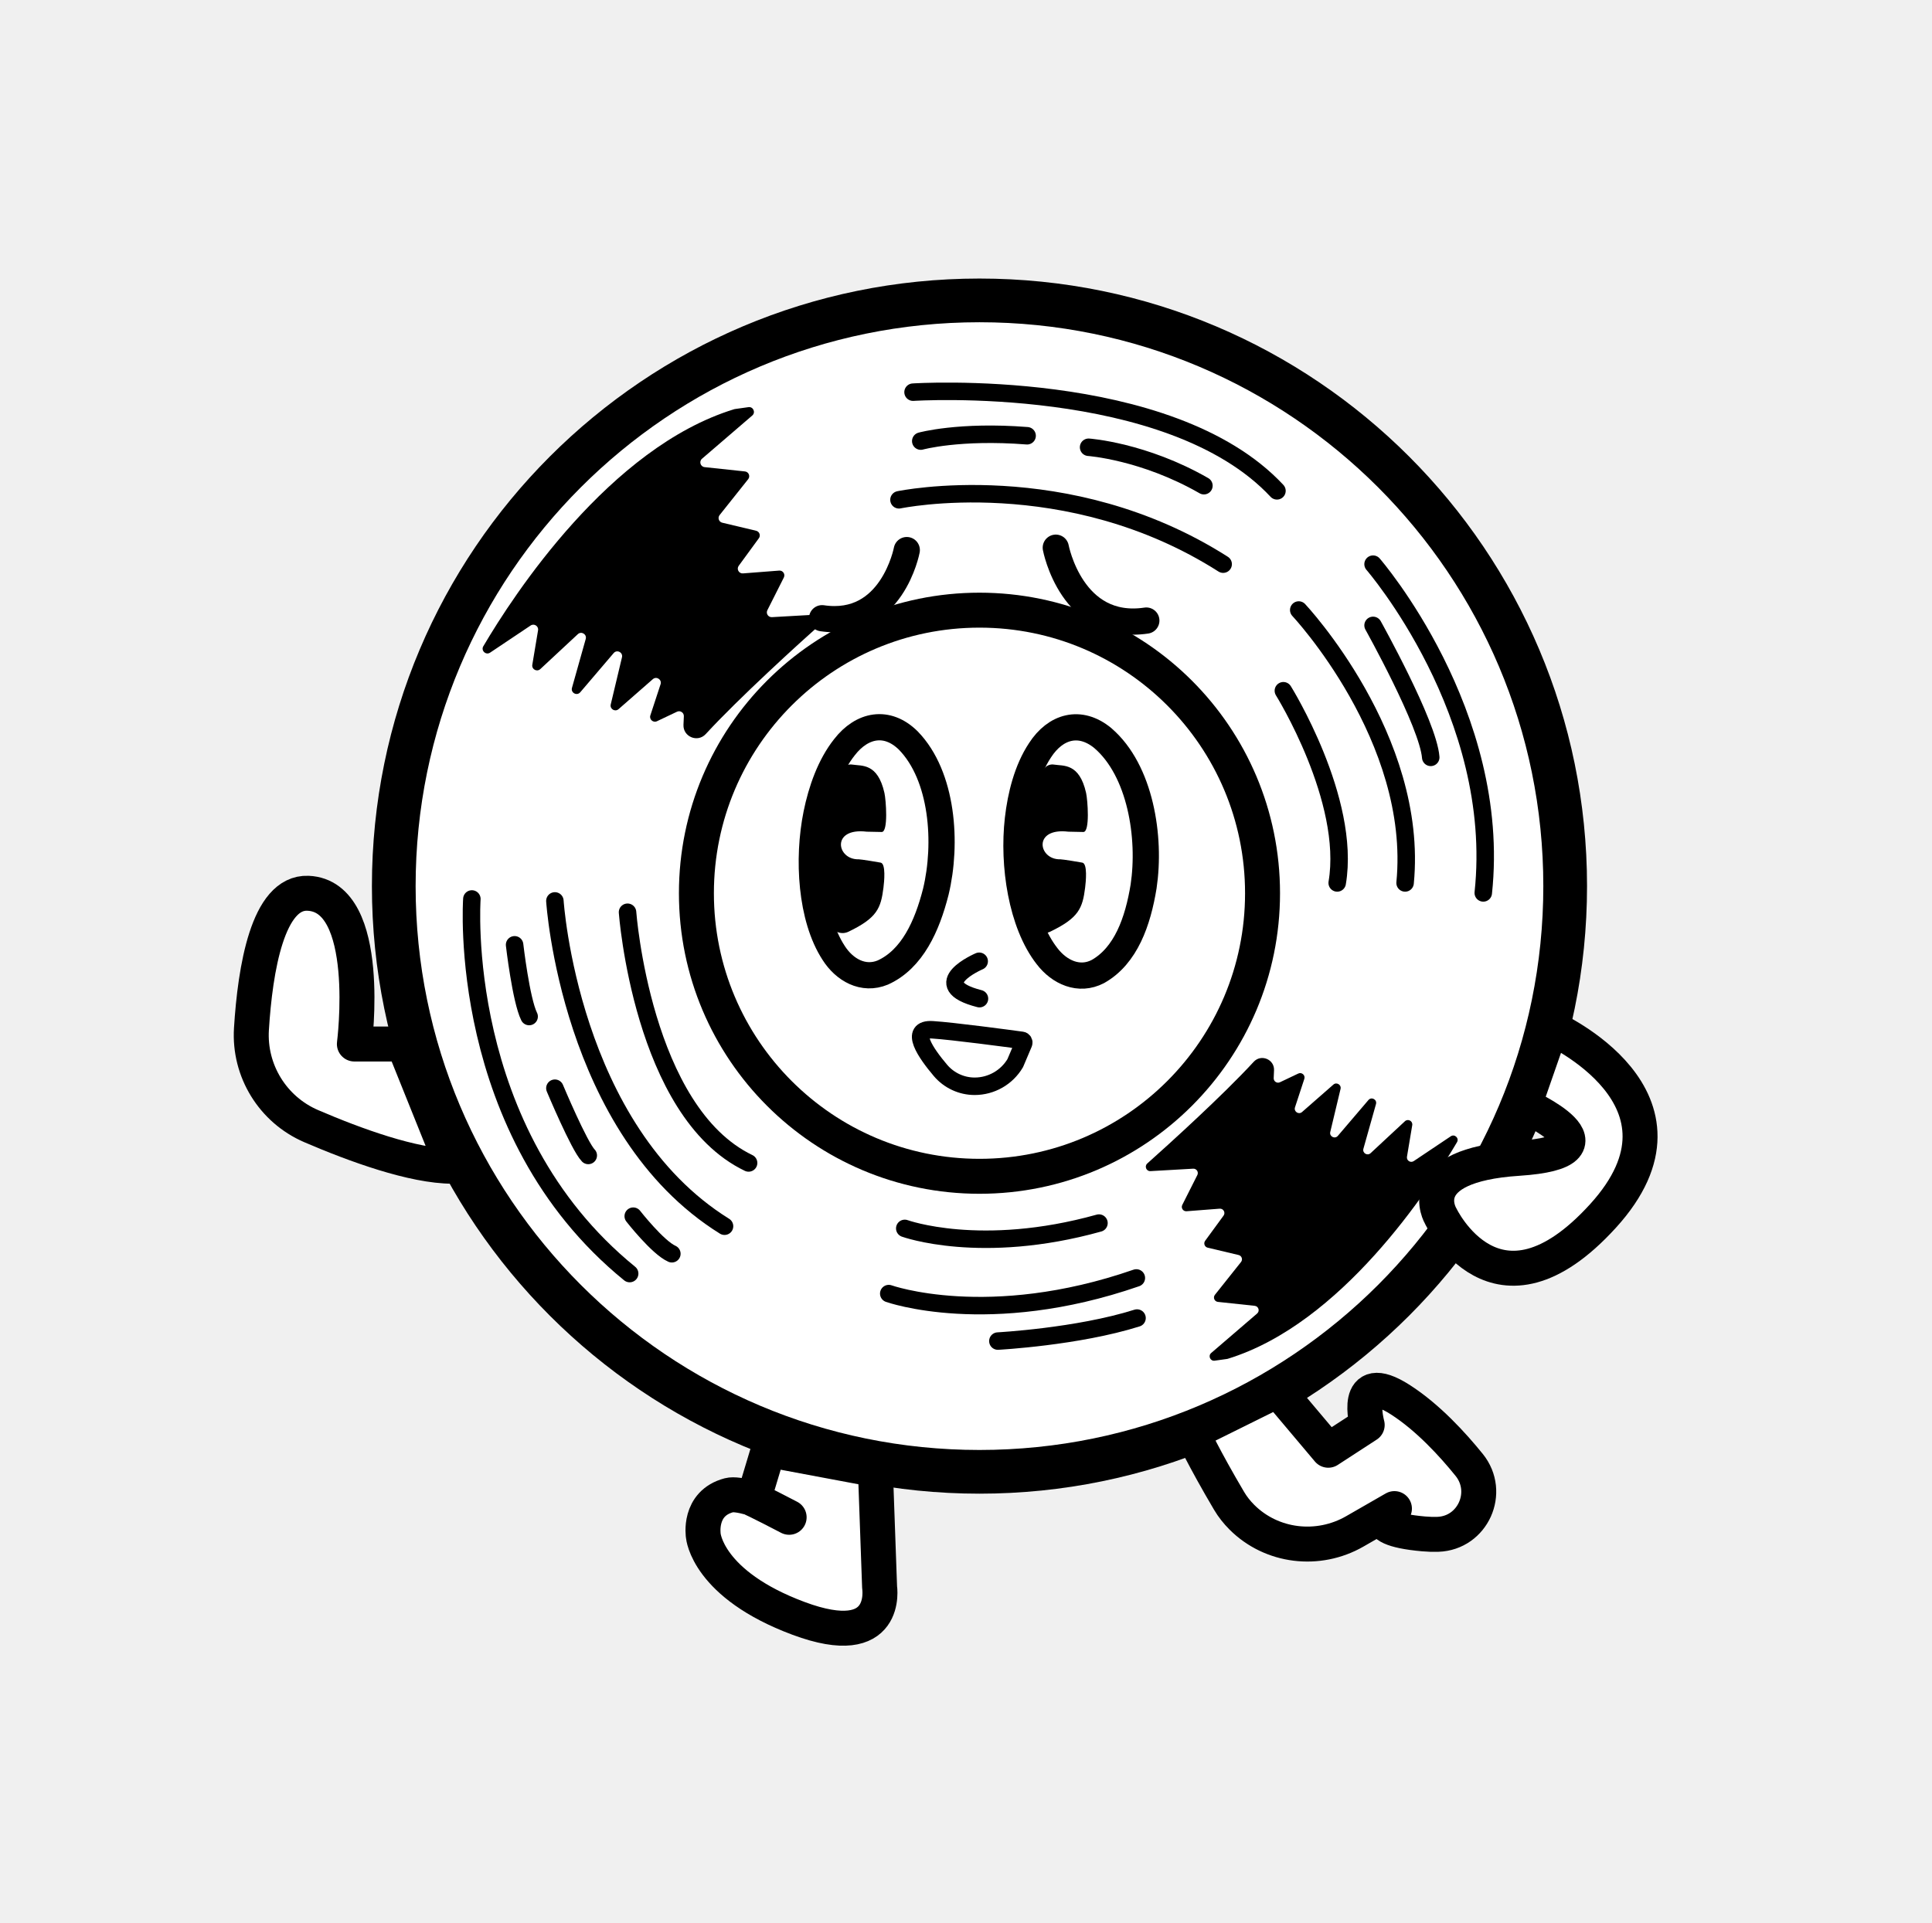
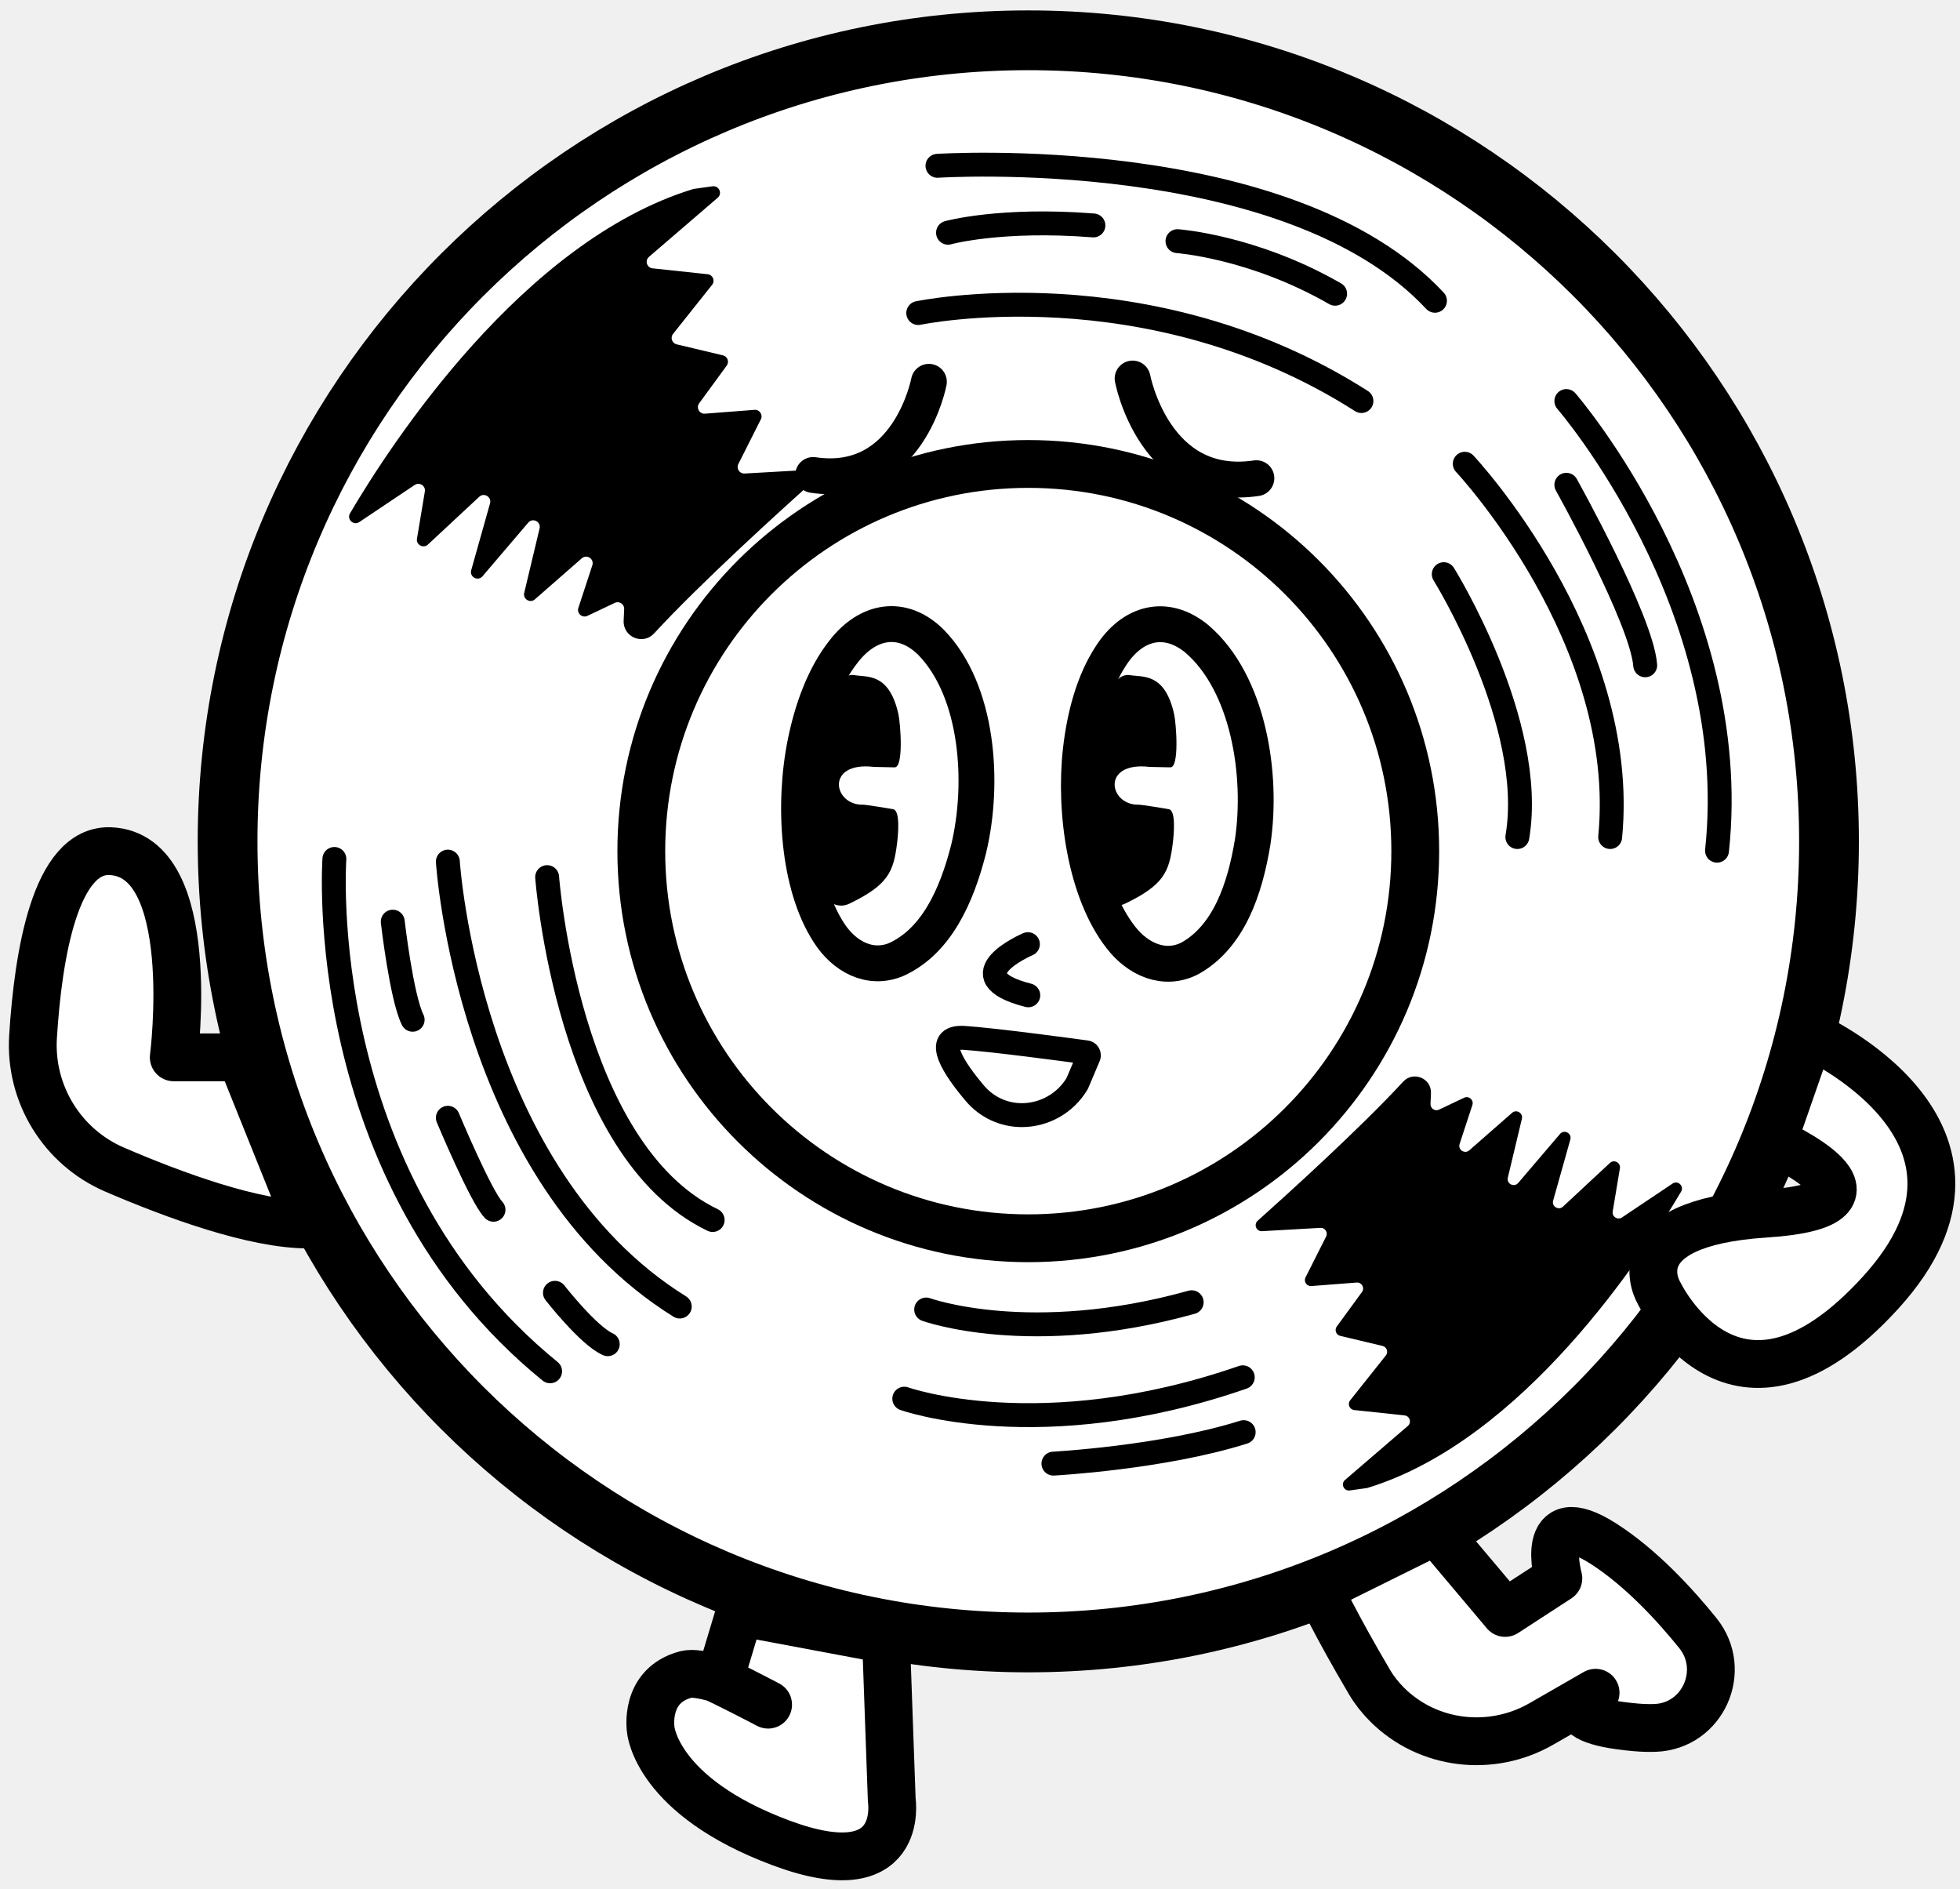
- <svg xmlns="http://www.w3.org/2000/svg" width="221" height="220" viewBox="0 0 221 220" fill="none">
-   <path d="M112.041 168.404C149.043 168.404 179.039 138.399 179.039 101.387C179.039 64.375 149.043 34.371 112.041 34.371C75.039 34.371 45.043 64.375 45.043 101.387C45.043 138.399 75.039 168.404 112.041 168.404Z" fill="white" stroke="black" stroke-width="5" stroke-miterlimit="10" />
-   <path d="M112.042 134.591C129.925 134.591 144.421 120.09 144.421 102.203C144.421 84.315 129.925 69.814 112.042 69.814C94.159 69.814 79.662 84.315 79.662 102.203C79.662 120.09 94.159 134.591 112.042 134.591Z" fill="white" stroke="black" stroke-width="4" stroke-miterlimit="10" />
-   <path d="M55.29 73.937C58.747 68.072 69.74 51.188 83.981 46.821C84.009 46.812 84.039 46.806 84.069 46.802L85.617 46.585C86.16 46.51 86.466 47.188 86.05 47.544L80.301 52.488C79.937 52.801 80.123 53.4 80.601 53.449L85.212 53.941C85.643 53.986 85.853 54.49 85.583 54.829L82.317 58.932C82.066 59.248 82.229 59.715 82.619 59.807L86.49 60.728C86.872 60.818 87.037 61.268 86.805 61.586L84.502 64.737C84.225 65.114 84.519 65.644 84.987 65.608L89.13 65.286C89.557 65.254 89.855 65.698 89.662 66.079L87.779 69.818C87.588 70.196 87.878 70.638 88.3 70.614L93.646 70.31C94.165 70.279 94.431 70.921 94.043 71.266C91.341 73.682 84.629 79.759 80.726 83.993C79.799 84.997 78.124 84.3 78.182 82.933L78.225 81.953C78.242 81.539 77.816 81.256 77.442 81.434L75.15 82.522C74.715 82.727 74.243 82.313 74.393 81.854L75.562 78.291C75.736 77.762 75.099 77.339 74.678 77.708L70.756 81.14C70.353 81.492 69.737 81.119 69.862 80.6L71.148 75.207C71.281 74.647 70.572 74.284 70.198 74.724L66.373 79.21C65.991 79.658 65.268 79.272 65.427 78.705L67.001 73.111C67.151 72.577 66.506 72.182 66.098 72.56L61.805 76.556C61.421 76.912 60.803 76.582 60.889 76.065L61.548 72.116C61.627 71.642 61.102 71.303 60.7 71.569L56.064 74.673C55.579 74.997 54.99 74.441 55.286 73.939L55.29 73.937Z" fill="black" />
-   <path d="M166.668 130.685C163.507 136.045 153.458 151.481 140.439 155.473C140.413 155.482 140.385 155.488 140.358 155.49L138.942 155.688C138.447 155.756 138.166 155.136 138.545 154.81L143.802 150.291C144.134 150.003 143.965 149.458 143.527 149.411L139.313 148.961C138.921 148.918 138.728 148.459 138.974 148.15L141.959 144.398C142.189 144.111 142.041 143.682 141.683 143.598L138.144 142.757C137.795 142.674 137.645 142.262 137.855 141.972L139.961 139.091C140.214 138.746 139.944 138.261 139.517 138.296L135.728 138.589C135.337 138.619 135.065 138.212 135.241 137.864L136.963 134.447C137.136 134.102 136.873 133.699 136.487 133.72L131.599 133.999C131.125 134.027 130.883 133.441 131.237 133.124C133.707 130.917 139.845 125.361 143.411 121.489C144.258 120.571 145.789 121.21 145.736 122.458L145.697 123.355C145.68 123.733 146.073 123.992 146.414 123.829L148.509 122.834C148.908 122.645 149.339 123.025 149.201 123.443L148.133 126.701C147.975 127.186 148.556 127.572 148.94 127.236L152.525 124.097C152.892 123.776 153.456 124.117 153.345 124.591L152.167 129.522C152.045 130.035 152.695 130.365 153.036 129.964L156.533 125.865C156.883 125.455 157.543 125.809 157.398 126.326L155.959 131.44C155.821 131.929 156.411 132.289 156.782 131.944L160.709 128.291C161.058 127.965 161.624 128.267 161.545 128.741L160.942 132.352C160.87 132.785 161.35 133.096 161.717 132.851L165.954 130.013C166.398 129.717 166.936 130.226 166.666 130.685H166.668Z" fill="black" />
-   <path d="M103.893 84.722C101.471 82.344 98.611 82.901 96.606 85.482C94.937 87.582 93.949 90.415 93.397 93.118C92.349 98.269 92.752 105.023 95.353 109.02C96.597 110.98 98.748 112.203 100.989 111.272C104.354 109.745 106.054 105.944 107.047 102.033C108.381 96.497 107.853 88.787 103.903 84.733L103.89 84.72L103.893 84.722Z" fill="white" stroke="black" stroke-width="3" stroke-linecap="round" stroke-linejoin="round" />
-   <path d="M126.155 84.454C123.534 82.296 120.733 83.103 118.962 85.851C117.484 88.09 116.747 90.997 116.436 93.74C115.842 98.961 116.837 105.656 119.777 109.41C121.188 111.253 123.438 112.284 125.588 111.16C128.807 109.343 130.167 105.407 130.815 101.426C131.66 95.795 130.456 88.159 126.167 84.467L126.155 84.456V84.454Z" fill="white" stroke="black" stroke-width="3" stroke-linecap="round" stroke-linejoin="round" />
-   <path d="M112.009 109.987C112.009 109.987 105.756 112.662 112.041 114.266" stroke="black" stroke-width="2" stroke-linecap="round" stroke-linejoin="round" />
-   <path d="M117.089 119.382C117.154 119.23 117.057 119.059 116.894 119.037C115.382 118.831 108.987 117.973 106.661 117.827C103.935 117.656 105.908 120.504 107.581 122.476C108.554 123.623 109.983 124.29 111.488 124.29C113.394 124.29 115.161 123.282 116.133 121.641L117.089 119.385V119.382Z" fill="white" stroke="black" stroke-width="2" stroke-linecap="round" stroke-linejoin="round" />
-   <path d="M97.487 87.483C98.578 87.661 100.393 87.281 101.169 90.724C101.347 91.514 101.628 95.195 100.86 95.195L99.14 95.16C95.033 94.669 95.7 98.391 98.227 98.32C98.432 98.314 100.513 98.65 100.744 98.702C101.351 98.835 101.141 100.905 101.059 101.555C100.763 103.932 100.326 105.03 97.06 106.604C96.093 107.07 94.971 106.454 94.78 105.349C94.111 101.48 92.942 92.08 96.41 87.899C96.678 87.575 97.084 87.417 97.485 87.483H97.487Z" fill="black" />
-   <path d="M120.555 87.483C121.647 87.661 123.461 87.281 124.237 90.724C124.415 91.514 124.696 95.195 123.928 95.195L122.208 95.16C118.102 94.669 118.769 98.391 121.295 98.32C121.501 98.314 123.581 98.65 123.813 98.702C124.419 98.835 124.209 100.905 124.128 101.555C123.832 103.932 123.394 105.03 120.128 106.604C119.161 107.07 118.04 106.454 117.849 105.349C117.18 101.48 116.011 92.08 119.479 87.899C119.747 87.575 120.152 87.417 120.553 87.483H120.555Z" fill="black" />
-   <path d="M103.725 62.941C103.725 62.941 102.035 71.925 94.04 70.737" stroke="black" stroke-width="3" stroke-linecap="round" stroke-linejoin="round" />
-   <path d="M120.771 62.667C120.771 62.667 122.579 72.277 131.127 71.005" stroke="black" stroke-width="3" stroke-linecap="round" stroke-linejoin="round" />
-   <path d="M46.158 119.455H40.537C40.537 119.455 42.723 102.518 35.23 102.207C30.628 102.016 29.189 110.873 28.762 117.737C28.466 122.51 31.203 126.959 35.592 128.849C40.608 131.007 47.263 133.439 51.777 133.439L46.156 119.458L46.158 119.455Z" fill="white" stroke="black" stroke-width="4" stroke-linecap="round" stroke-linejoin="round" />
-   <path d="M177.444 117.595C177.444 117.595 195.608 125.672 183.365 139.13C171.12 152.588 164.796 139.13 164.796 139.13C164.796 139.13 161.298 133.342 173.676 132.536C186.054 131.729 174.35 126.48 174.35 126.48L177.444 117.598V117.595Z" fill="white" stroke="black" stroke-width="4" stroke-linecap="round" stroke-linejoin="round" />
-   <path d="M146.16 159.075L151.94 165.935L156.392 163.041C156.392 163.041 154.612 156.584 160.175 160.147C163.342 162.175 166.192 165.302 168.062 167.619C170.578 170.74 168.478 175.418 164.474 175.555C163.975 175.573 163.434 175.558 162.847 175.506C155.281 174.839 159.508 172.612 159.508 172.612L154.974 175.219C150.79 177.625 145.47 177.01 142.056 173.595C141.503 173.041 141.003 172.419 140.591 171.72C137.698 166.823 136.362 163.929 136.362 163.929L146.16 159.073V159.075Z" fill="white" stroke="black" stroke-width="4" stroke-linecap="round" stroke-linejoin="round" />
-   <path d="M90.269 173.608C90.269 173.608 86.218 171.486 85.72 171.349C84.841 171.107 83.91 170.946 83.396 171.081C79.84 172.014 80.453 175.721 80.453 175.721C80.453 175.721 80.897 181.283 91.352 185.176C101.804 189.069 100.616 181.602 100.616 181.602L100.136 168.157L87.903 165.866L86.216 171.486" fill="white" />
-   <path d="M90.269 173.608C90.269 173.608 86.218 171.486 85.72 171.349C84.841 171.107 83.91 170.946 83.396 171.081C79.84 172.014 80.453 175.721 80.453 175.721C80.453 175.721 80.897 181.283 91.352 185.176C101.804 189.069 100.616 181.602 100.616 181.602L100.136 168.157L87.903 165.866L86.216 171.486" stroke="black" stroke-width="4" stroke-linecap="round" stroke-linejoin="round" />
-   <path d="M53.977 102.859C53.977 102.859 52.066 129.486 72.027 145.72" stroke="black" stroke-width="2" stroke-linecap="round" stroke-linejoin="round" />
-   <path d="M58.864 108.104C58.864 108.104 59.596 114.436 60.528 116.311" stroke="black" stroke-width="2" stroke-linecap="round" stroke-linejoin="round" />
-   <path d="M63.473 124.511C63.473 124.511 66.243 131.127 67.292 132.206" stroke="black" stroke-width="2" stroke-linecap="round" stroke-linejoin="round" />
-   <path d="M72.435 139.154C72.435 139.154 75.235 142.738 76.854 143.454" stroke="black" stroke-width="2" stroke-linecap="round" stroke-linejoin="round" />
-   <path d="M63.473 103.082C63.473 103.082 65.141 129.275 82.878 140.303" stroke="black" stroke-width="2" stroke-linecap="round" stroke-linejoin="round" />
-   <path d="M71.783 104.378C71.783 104.378 73.465 127.229 85.632 133.064" stroke="black" stroke-width="2" stroke-linecap="round" stroke-linejoin="round" />
-   <path d="M103.495 140.552C103.495 140.552 112.195 143.714 125.71 139.943" stroke="black" stroke-width="2" stroke-linecap="round" stroke-linejoin="round" />
-   <path d="M101.664 148.011C101.664 148.011 113.071 152.086 129.986 146.222" stroke="black" stroke-width="2" stroke-linecap="round" stroke-linejoin="round" />
-   <path d="M114.146 153.444C114.146 153.444 123.264 152.957 130.064 150.81" stroke="black" stroke-width="2" stroke-linecap="round" stroke-linejoin="round" />
-   <path d="M102.279 155.862C102.279 155.862 113.141 160.767 130.803 155.289" stroke="white" stroke-width="2" stroke-linecap="round" stroke-linejoin="round" />
-   <path d="M96.483 159.944C96.483 159.944 107.446 165.456 127.814 160.894" stroke="white" stroke-width="2" stroke-linecap="round" stroke-linejoin="round" />
-   <path d="M146.804 79.034C146.804 79.034 154.571 91.497 152.961 101.025" stroke="black" stroke-width="2" stroke-linecap="round" stroke-linejoin="round" />
-   <path d="M148.562 69.797C148.562 69.797 162.34 84.458 160.727 101.025" stroke="black" stroke-width="2" stroke-linecap="round" stroke-linejoin="round" />
-   <path d="M157.064 71.556C157.064 71.556 163.367 82.845 163.661 86.657" stroke="black" stroke-width="2" stroke-linecap="round" stroke-linejoin="round" />
-   <path d="M157.064 64.55C157.064 64.55 171.868 81.61 169.67 102.166" stroke="black" stroke-width="2" stroke-linecap="round" stroke-linejoin="round" />
-   <path d="M104.443 44.871C104.443 44.871 133.759 42.964 146.07 56.161" stroke="black" stroke-width="2" stroke-linecap="round" stroke-linejoin="round" />
-   <path d="M105.325 50.47C105.325 50.47 109.721 49.247 117.491 49.859" stroke="black" stroke-width="2" stroke-linecap="round" stroke-linejoin="round" />
-   <path d="M124.524 51.175C124.524 51.175 130.827 51.615 137.715 55.573" stroke="black" stroke-width="2" stroke-linecap="round" stroke-linejoin="round" />
-   <path d="M102.833 57.188C102.833 57.188 122.035 53.145 139.916 64.55" stroke="black" stroke-width="2" stroke-linecap="round" stroke-linejoin="round" />
+ <svg xmlns="http://www.w3.org/2000/svg" width="164" height="158" viewBox="0 0 164 158" fill="none">
+   <g clip-path="url(#clip0_276_9)">
+     <path d="M86.041 137.404C123.043 137.404 153.039 107.399 153.039 70.387C153.039 33.375 123.043 3.371 86.041 3.371C49.039 3.371 19.043 33.375 19.043 70.387C19.043 107.399 49.039 137.404 86.041 137.404Z" fill="white" stroke="black" stroke-width="5" stroke-miterlimit="10" />
+     <path d="M86.04 103.591C103.923 103.591 118.419 89.09 118.419 71.203C118.419 53.315 103.923 38.814 86.04 38.814C68.157 38.814 53.66 53.315 53.66 71.203C53.66 89.09 68.157 103.591 86.04 103.591Z" fill="white" stroke="black" stroke-width="4" stroke-miterlimit="10" />
+     <path d="M29.291 42.937C32.748 37.072 43.74 20.188 57.982 15.821C58.01 15.812 58.04 15.806 58.07 15.802L59.618 15.585C60.161 15.51 60.468 16.188 60.051 16.544L54.302 21.488C53.938 21.802 54.124 22.4 54.602 22.449L59.213 22.941C59.644 22.986 59.854 23.49 59.584 23.829L56.318 27.932C56.067 28.247 56.23 28.715 56.62 28.807L60.491 29.728C60.873 29.818 61.038 30.268 60.806 30.586L58.503 33.737C58.227 34.114 58.52 34.644 58.988 34.608L63.131 34.286C63.558 34.254 63.856 34.698 63.663 35.08L61.78 38.818C61.589 39.196 61.879 39.638 62.301 39.614L67.647 39.31C68.166 39.279 68.432 39.921 68.044 40.266C65.342 42.682 58.63 48.759 54.727 52.993C53.8 53.997 52.126 53.3 52.183 51.933L52.226 50.953C52.243 50.539 51.817 50.256 51.444 50.434L49.151 51.522C48.716 51.727 48.244 51.313 48.394 50.854L49.563 47.291C49.736 46.762 49.1 46.339 48.679 46.708L44.757 50.14C44.354 50.492 43.738 50.119 43.863 49.599L45.149 44.207C45.282 43.647 44.573 43.284 44.199 43.724L40.374 48.209C39.992 48.658 39.269 48.272 39.428 47.705L41.002 42.111C41.152 41.577 40.507 41.182 40.099 41.56L35.806 45.556C35.422 45.912 34.804 45.582 34.89 45.065L35.549 41.116C35.628 40.642 35.102 40.303 34.702 40.569L30.065 43.673C29.58 43.997 28.991 43.441 29.287 42.939L29.291 42.937Z" fill="black" />
+     <path d="M140.666 99.685C137.505 105.045 127.456 120.481 114.437 124.473C114.411 124.482 114.383 124.488 114.356 124.49L112.94 124.688C112.445 124.756 112.164 124.136 112.543 123.81L117.8 119.291C118.132 119.003 117.963 118.458 117.525 118.411L113.311 117.961C112.919 117.918 112.726 117.459 112.972 117.15L115.957 113.398C116.187 113.111 116.039 112.682 115.681 112.598L112.142 111.757C111.793 111.674 111.643 111.262 111.853 110.972L113.959 108.091C114.212 107.746 113.942 107.261 113.515 107.296L109.726 107.589C109.335 107.619 109.063 107.212 109.239 106.864L110.961 103.447C111.134 103.102 110.871 102.699 110.485 102.72L105.597 102.999C105.123 103.027 104.881 102.441 105.235 102.124C107.705 99.917 113.843 94.361 117.409 90.489C118.256 89.571 119.787 90.21 119.734 91.458L119.695 92.355C119.678 92.733 120.071 92.992 120.412 92.829L122.507 91.834C122.906 91.645 123.337 92.025 123.199 92.443L122.131 95.701C121.973 96.186 122.554 96.572 122.938 96.236L126.523 93.097C126.89 92.776 127.454 93.117 127.343 93.591L126.165 98.522C126.043 99.035 126.693 99.365 127.034 98.964L130.531 94.865C130.881 94.455 131.541 94.809 131.396 95.326L129.957 100.44C129.819 100.929 130.409 101.289 130.78 100.944L134.707 97.291C135.056 96.965 135.622 97.267 135.543 97.741L134.94 101.352C134.868 101.785 135.348 102.096 135.715 101.851L139.952 99.013C140.396 98.717 140.934 99.226 140.664 99.685H140.666Z" fill="black" />
+     <path d="M77.892 53.722C75.47 51.343 72.61 51.901 70.605 54.482C68.936 56.582 67.948 59.415 67.396 62.118C66.348 67.269 66.751 74.023 69.352 78.02C70.596 79.98 72.747 81.203 74.988 80.272C78.353 78.745 80.053 74.944 81.046 71.033C82.38 65.497 81.852 57.787 77.902 53.733L77.889 53.72L77.892 53.722Z" fill="white" stroke="black" stroke-width="3" stroke-linecap="round" stroke-linejoin="round" />
+     <path d="M100.157 53.454C97.536 51.296 94.735 52.103 92.964 54.851C91.486 57.09 90.749 59.997 90.438 62.74C89.844 67.961 90.839 74.656 93.779 78.41C95.19 80.253 97.44 81.284 99.59 80.16C102.809 78.343 104.169 74.407 104.817 70.426C105.662 64.795 104.458 57.159 100.169 53.467L100.157 53.456V53.454Z" fill="white" stroke="black" stroke-width="3" stroke-linecap="round" stroke-linejoin="round" />
+     <path d="M86.008 78.987C86.008 78.987 79.755 81.662 86.04 83.266" stroke="black" stroke-width="2" stroke-linecap="round" stroke-linejoin="round" />
+     <path d="M91.091 88.382C91.156 88.23 91.059 88.059 90.896 88.037C89.384 87.831 82.989 86.973 80.663 86.827C77.937 86.656 79.91 89.504 81.583 91.476C82.556 92.623 83.985 93.29 85.49 93.29C87.396 93.29 89.163 92.282 90.135 90.641L91.091 88.385V88.382Z" fill="white" stroke="black" stroke-width="2" stroke-linecap="round" stroke-linejoin="round" />
+     <path d="M71.487 56.483C72.578 56.661 74.393 56.282 75.169 59.724C75.347 60.514 75.628 64.195 74.86 64.195L73.14 64.16C69.033 63.669 69.7 67.391 72.227 67.32C72.432 67.314 74.513 67.65 74.744 67.702C75.351 67.835 75.141 69.905 75.059 70.555C74.763 72.932 74.326 74.03 71.06 75.604C70.093 76.07 68.971 75.454 68.78 74.349C68.111 70.48 66.942 61.08 70.41 56.899C70.678 56.575 71.084 56.417 71.485 56.483H71.487Z" fill="black" />
+     <path d="M94.557 56.483C95.649 56.661 97.463 56.282 98.239 59.724C98.417 60.514 98.698 64.195 97.93 64.195L96.21 64.16C92.104 63.669 92.771 67.391 95.297 67.32C95.503 67.314 97.583 67.65 97.815 67.702C98.421 67.835 98.211 69.905 98.13 70.555C97.834 72.932 97.396 74.03 94.13 75.604C93.163 76.07 92.042 75.454 91.851 74.349C91.182 70.48 90.013 61.08 93.481 56.899C93.749 56.575 94.154 56.417 94.555 56.483H94.557Z" fill="black" />
+     <path d="M77.724 31.941C77.724 31.941 76.034 40.925 68.039 39.737" stroke="black" stroke-width="3" stroke-linecap="round" stroke-linejoin="round" />
+     <path d="M94.769 31.667C94.769 31.667 96.578 41.277 105.126 40.005" stroke="black" stroke-width="3" stroke-linecap="round" stroke-linejoin="round" />
+     <path d="M20.16 88.455H14.539C14.539 88.455 16.725 71.518 9.232 71.207C4.63 71.016 3.191 79.873 2.764 86.737C2.468 91.51 5.204 95.959 9.594 97.849C14.61 100.007 21.265 102.439 25.779 102.439L20.158 88.458L20.16 88.455Z" fill="white" stroke="black" stroke-width="4" stroke-linecap="round" stroke-linejoin="round" />
+     <path d="M151.444 86.595C151.444 86.595 169.608 94.672 157.365 108.13C145.12 121.588 138.796 108.13 138.796 108.13C138.796 108.13 135.298 102.342 147.676 101.536C160.054 100.729 148.35 95.48 148.35 95.48L151.444 86.598V86.595Z" fill="white" stroke="black" stroke-width="4" stroke-linecap="round" stroke-linejoin="round" />
+     <path d="M120.161 128.075L125.941 134.935L130.393 132.041C130.393 132.041 128.613 125.584 134.176 129.147C137.343 131.175 140.193 134.302 142.063 136.619C144.579 139.74 142.479 144.418 138.475 144.555C137.976 144.573 137.435 144.558 136.848 144.506C129.282 143.839 133.509 141.612 133.509 141.612L128.975 144.219C124.791 146.625 119.471 146.01 116.057 142.595C115.504 142.041 115.004 141.419 114.592 140.72C111.699 135.823 110.363 132.929 110.363 132.929L120.161 128.073V128.075Z" fill="white" stroke="black" stroke-width="4" stroke-linecap="round" stroke-linejoin="round" />
+     <path d="M64.27 142.608C64.27 142.608 60.219 140.486 59.721 140.349C58.842 140.107 57.911 139.946 57.397 140.081C53.841 141.014 54.454 144.721 54.454 144.721C54.454 144.721 54.898 150.283 65.353 154.176C75.805 158.069 74.617 150.602 74.617 150.602L74.137 137.157L61.904 134.866L60.217 140.486" fill="white" />
+     <path d="M64.27 142.608C64.27 142.608 60.219 140.486 59.721 140.349C58.842 140.107 57.911 139.946 57.397 140.081C53.841 141.014 54.454 144.721 54.454 144.721C54.454 144.721 54.898 150.283 65.353 154.176C75.805 158.069 74.617 150.602 74.617 150.602L74.137 137.157L61.904 134.866L60.217 140.486" stroke="black" stroke-width="4" stroke-linecap="round" stroke-linejoin="round" />
+     <path d="M27.979 71.859C27.979 71.859 26.068 98.486 46.029 114.72" stroke="black" stroke-width="2" stroke-linecap="round" stroke-linejoin="round" />
+     <path d="M32.863 77.104C32.863 77.104 33.594 83.436 34.527 85.311" stroke="black" stroke-width="2" stroke-linecap="round" stroke-linejoin="round" />
+     <path d="M37.473 93.511C37.473 93.511 40.243 100.127 41.292 101.206" stroke="black" stroke-width="2" stroke-linecap="round" stroke-linejoin="round" />
+     <path d="M46.434 108.154C46.434 108.154 49.234 111.738 50.853 112.454" stroke="black" stroke-width="2" stroke-linecap="round" stroke-linejoin="round" />
+     <path d="M37.473 72.082C37.473 72.082 39.141 98.275 56.878 109.303" stroke="black" stroke-width="2" stroke-linecap="round" stroke-linejoin="round" />
+     <path d="M45.781 73.378C45.781 73.378 47.462 96.229 59.63 102.064" stroke="black" stroke-width="2" stroke-linecap="round" stroke-linejoin="round" />
+     <path d="M77.496 109.552C77.496 109.552 86.196 112.714 99.711 108.943" stroke="black" stroke-width="2" stroke-linecap="round" stroke-linejoin="round" />
+     <path d="M75.664 117.011C75.664 117.011 87.071 121.086 103.986 115.222" stroke="black" stroke-width="2" stroke-linecap="round" stroke-linejoin="round" />
+     <path d="M88.144 122.444C88.144 122.444 97.263 121.957 104.063 119.81" stroke="black" stroke-width="2" stroke-linecap="round" stroke-linejoin="round" />
+     <path d="M76.277 124.862C76.277 124.862 87.139 129.767 104.801 124.289" stroke="white" stroke-width="2" stroke-linecap="round" stroke-linejoin="round" />
+     <path d="M70.484 128.944C70.484 128.944 81.447 134.456 101.815 129.894" stroke="white" stroke-width="2" stroke-linecap="round" stroke-linejoin="round" />
+     <path d="M120.805 48.034C120.805 48.034 128.572 60.497 126.962 70.025" stroke="black" stroke-width="2" stroke-linecap="round" stroke-linejoin="round" />
+     <path d="M122.562 38.797C122.562 38.797 136.341 53.458 134.728 70.025" stroke="black" stroke-width="2" stroke-linecap="round" stroke-linejoin="round" />
+     <path d="M131.062 40.556C131.062 40.556 137.366 51.845 137.66 55.657" stroke="black" stroke-width="2" stroke-linecap="round" stroke-linejoin="round" />
+     <path d="M131.062 33.55C131.062 33.55 145.867 50.61 143.669 71.166" stroke="black" stroke-width="2" stroke-linecap="round" stroke-linejoin="round" />
+     <path d="M78.441 13.871C78.441 13.871 107.757 11.964 120.068 25.161" stroke="black" stroke-width="2" stroke-linecap="round" stroke-linejoin="round" />
+     <path d="M79.324 19.47C79.324 19.47 83.72 18.247 91.49 18.859" stroke="black" stroke-width="2" stroke-linecap="round" stroke-linejoin="round" />
+     <path d="M98.523 20.175C98.523 20.175 104.826 20.615 111.714 24.573" stroke="black" stroke-width="2" stroke-linecap="round" stroke-linejoin="round" />
+     <path d="M76.832 26.188C76.832 26.188 96.034 22.145 113.915 33.55" stroke="black" stroke-width="2" stroke-linecap="round" stroke-linejoin="round" />
+   </g>
+   <defs>
+     <clipPath id="clip0_276_9">
+       <rect width="164" height="158" fill="white" />
+     </clipPath>
+   </defs>
</svg>
